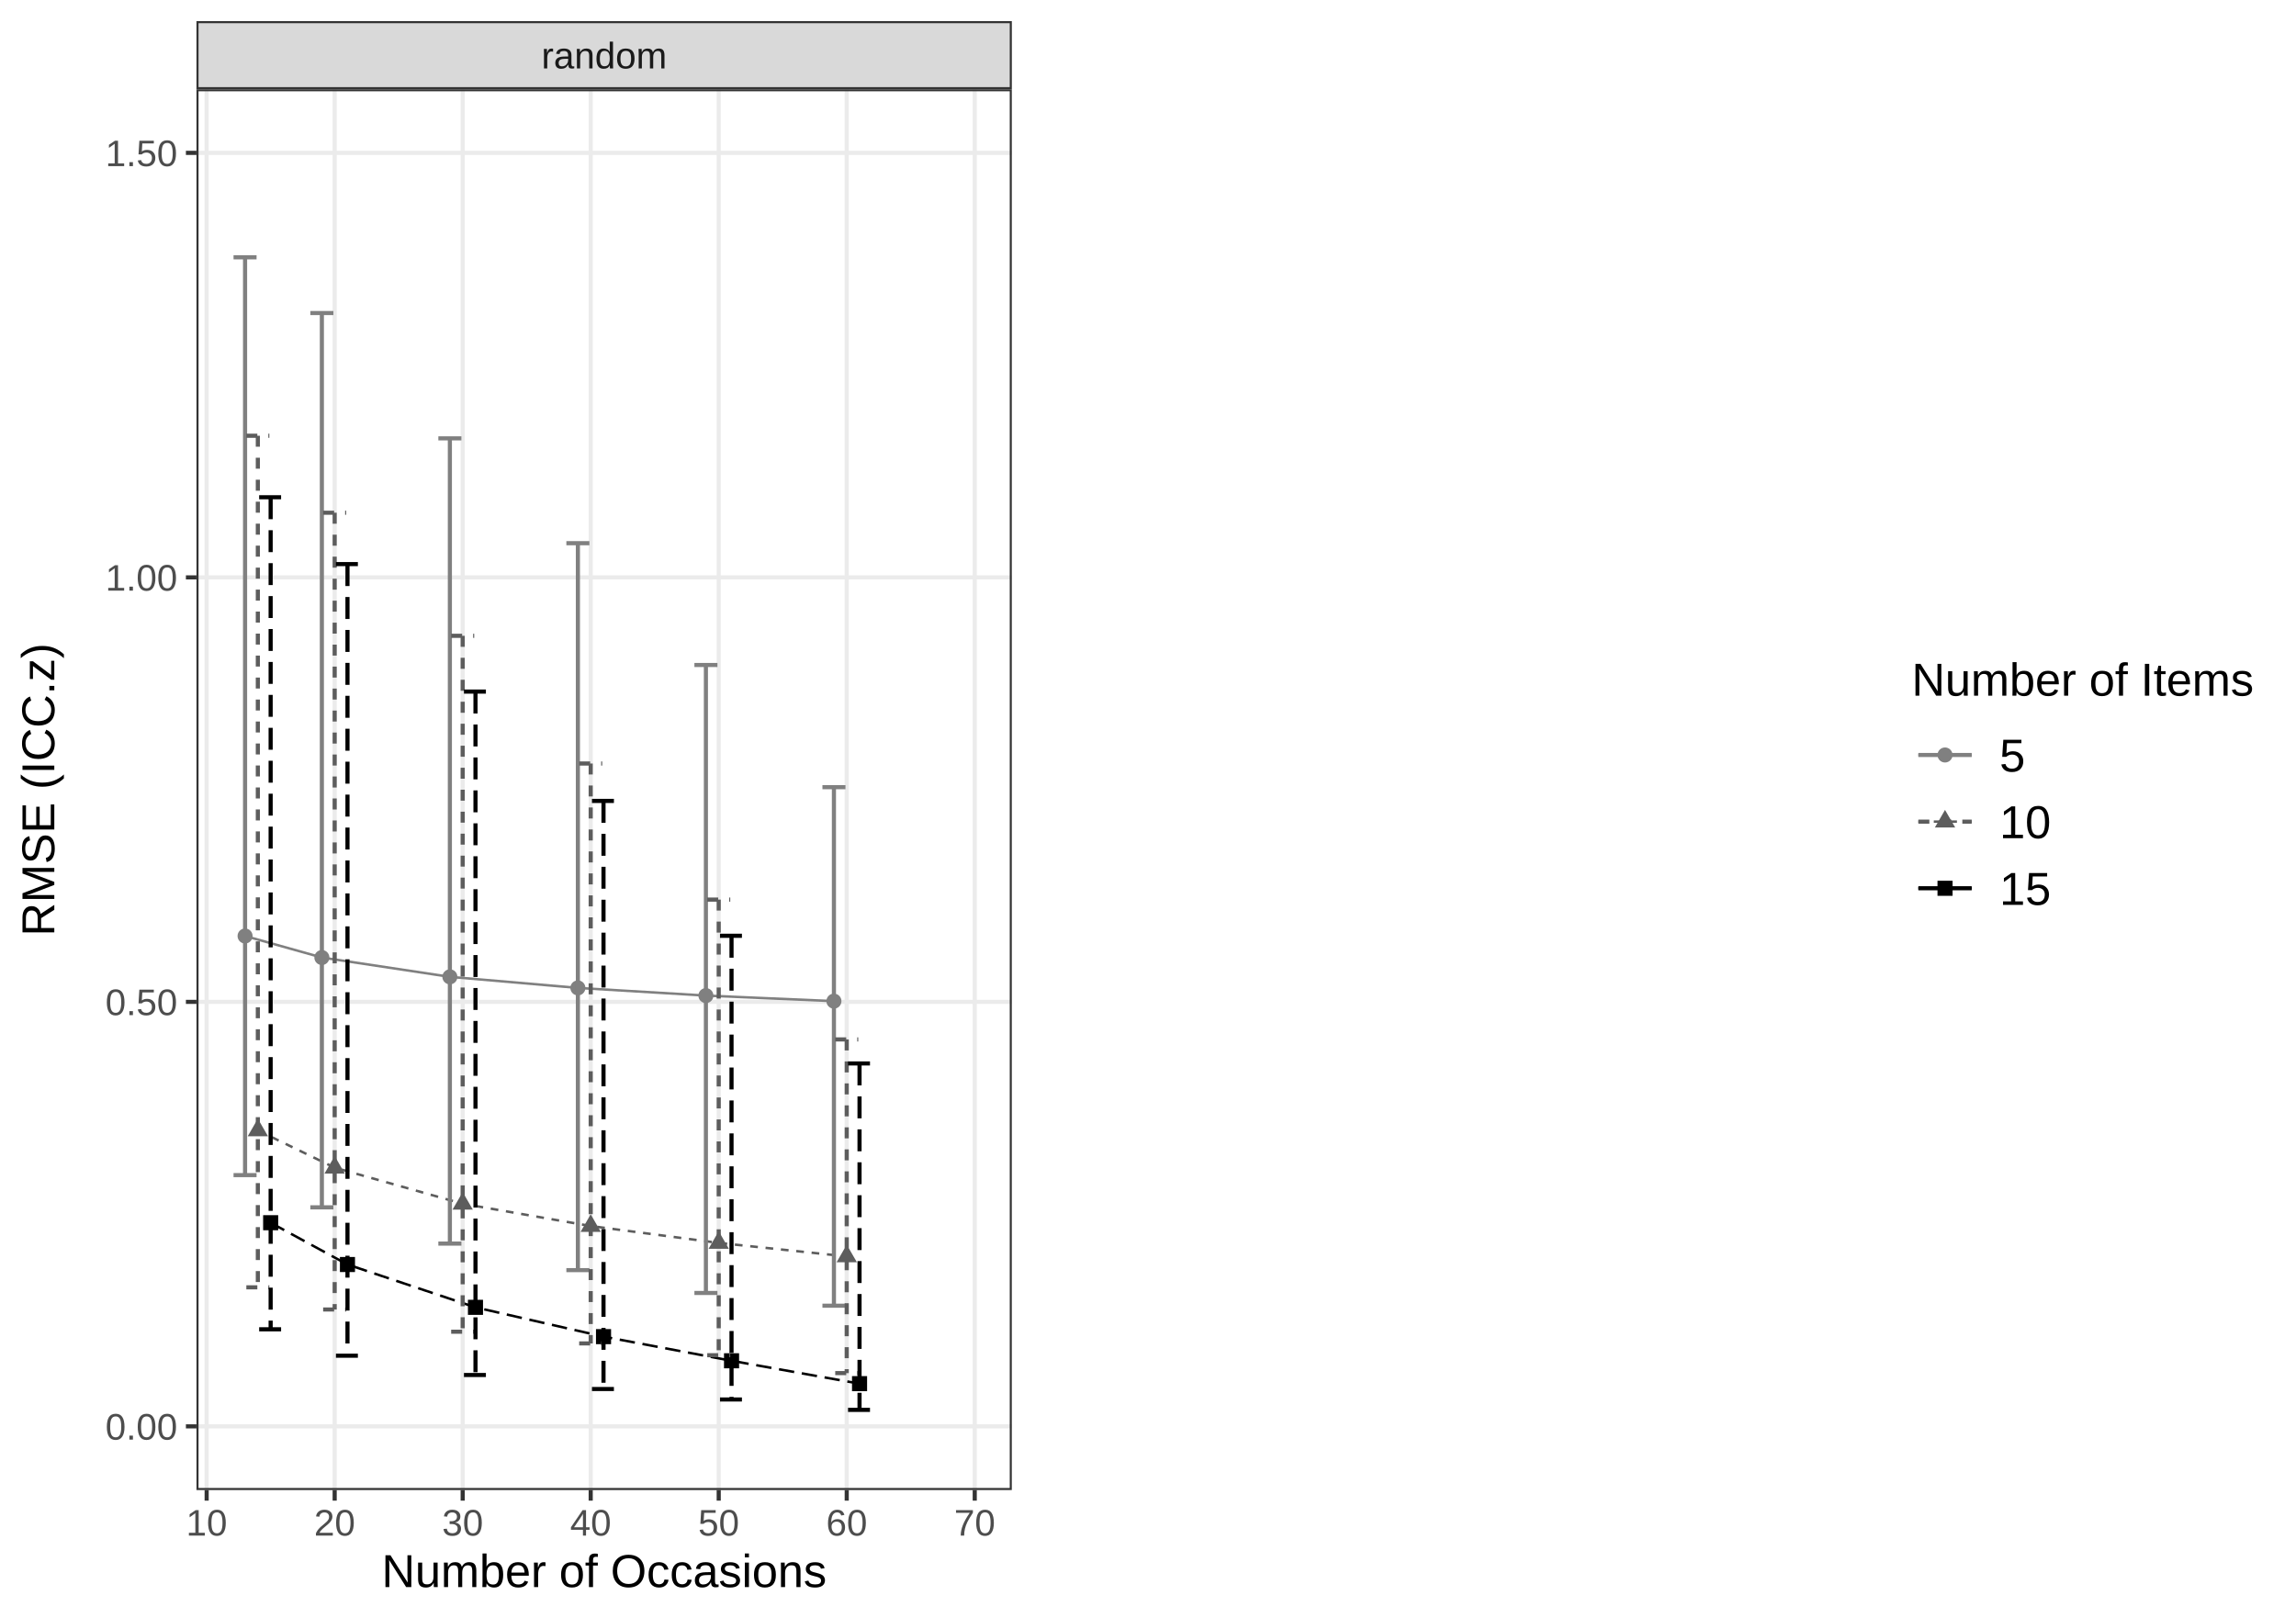
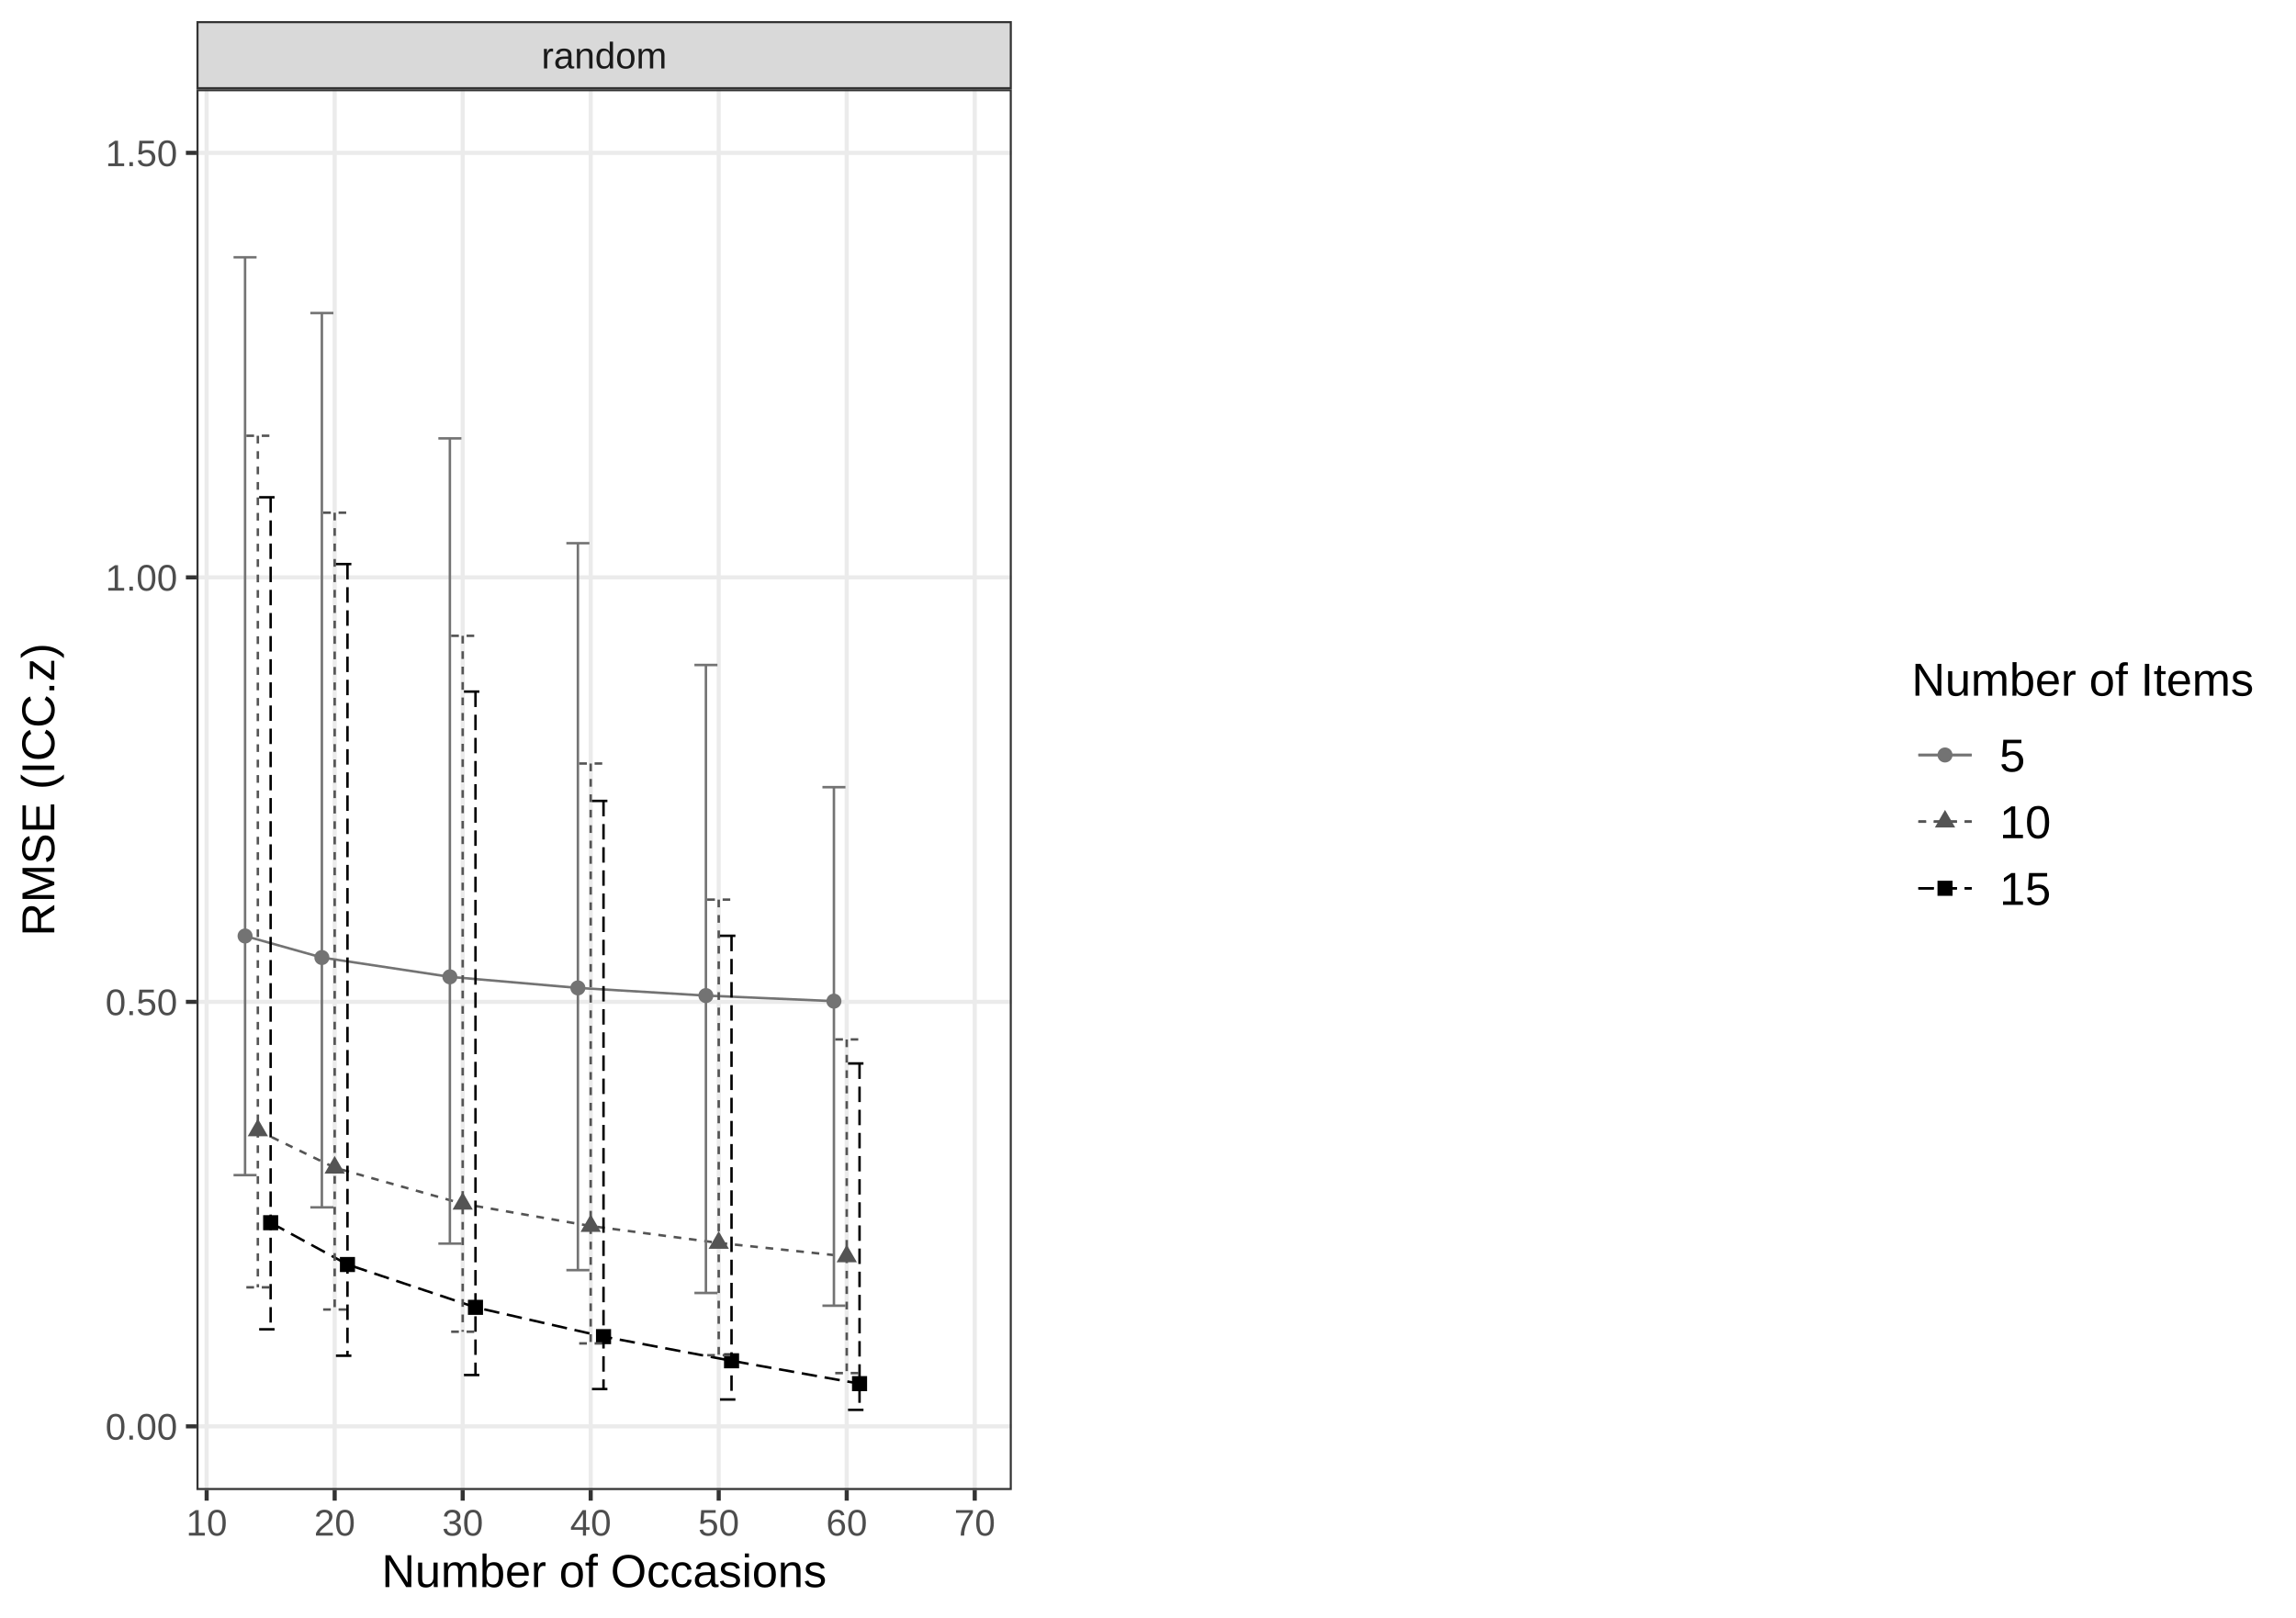
<svg xmlns="http://www.w3.org/2000/svg" width="595.28pt" height="419.53pt" viewBox="0 0 595.28 419.53">
  <g class="svglite">
    <defs>
      <style type="text/css">
    .svglite line, .svglite polyline, .svglite polygon, .svglite path, .svglite rect, .svglite circle {
      fill: none;
      stroke: #000000;
      stroke-linecap: round;
      stroke-linejoin: round;
      stroke-miterlimit: 10.00;
    }
    .svglite text {
      white-space: pre;
    }
    .svglite g.glyphgroup path {
      fill: inherit;
      stroke: none;
    }
  </style>
    </defs>
    <rect width="100%" height="100%" style="stroke: none; fill: #FFFFFF;" />
    <defs>
      <clipPath id="cpMC4wMHw1OTUuMjh8MC4wMHw0MTkuNTM=">
        <rect x="0.00" y="0.00" width="595.28" height="419.53" />
      </clipPath>
    </defs>
    <g clip-path="url(#cpMC4wMHw1OTUuMjh8MC4wMHw0MTkuNTM=)">
      <rect x="0" y="0.00" width="595.28" height="419.53" style="stroke-width: 1.07; stroke: #FFFFFF; fill: #FFFFFF;" />
    </g>
    <defs>
      <clipPath id="cpNTAuOTR8MjYyLjMzfDIzLjEzfDM4Ni4zOA==">
        <rect x="50.94" y="23.13" width="211.39" height="363.24" />
      </clipPath>
    </defs>
    <g clip-path="url(#cpNTAuOTR8MjYyLjMzfDIzLjEzfDM4Ni4zOA==)">
      <rect x="50.94" y="23.13" width="211.39" height="363.24" style="stroke-width: 1.07; stroke: none; fill: #FFFFFF;" />
      <polyline points="50.94,369.86 262.33,369.86 " style="stroke-width: 1.07; stroke: #EBEBEB; stroke-linecap: butt;" />
      <polyline points="50.94,259.79 262.33,259.79 " style="stroke-width: 1.07; stroke: #EBEBEB; stroke-linecap: butt;" />
      <polyline points="50.94,149.72 262.33,149.72 " style="stroke-width: 1.07; stroke: #EBEBEB; stroke-linecap: butt;" />
      <polyline points="50.94,39.64 262.33,39.64 " style="stroke-width: 1.07; stroke: #EBEBEB; stroke-linecap: butt;" />
      <polyline points="53.58,386.38 53.58,23.13 " style="stroke-width: 1.07; stroke: #EBEBEB; stroke-linecap: butt;" />
      <polyline points="86.77,386.38 86.77,23.13 " style="stroke-width: 1.07; stroke: #EBEBEB; stroke-linecap: butt;" />
      <polyline points="119.96,386.38 119.96,23.13 " style="stroke-width: 1.07; stroke: #EBEBEB; stroke-linecap: butt;" />
      <polyline points="153.15,386.38 153.15,23.13 " style="stroke-width: 1.07; stroke: #EBEBEB; stroke-linecap: butt;" />
      <polyline points="186.34,386.38 186.34,23.13 " style="stroke-width: 1.07; stroke: #EBEBEB; stroke-linecap: butt;" />
      <polyline points="219.53,386.38 219.53,23.13 " style="stroke-width: 1.07; stroke: #EBEBEB; stroke-linecap: butt;" />
      <polyline points="252.72,386.38 252.72,23.13 " style="stroke-width: 1.07; stroke: #EBEBEB; stroke-linecap: butt;" />
-       <circle cx="63.54" cy="242.71" r="1.95" style="stroke-width: 0.71; stroke: none; fill: #808080;" />
-       <circle cx="83.45" cy="248.29" r="1.95" style="stroke-width: 0.71; stroke: none; fill: #808080;" />
-       <circle cx="116.64" cy="253.30" r="1.95" style="stroke-width: 0.71; stroke: none; fill: #808080;" />
-       <circle cx="149.83" cy="256.17" r="1.95" style="stroke-width: 0.71; stroke: none; fill: #808080;" />
-       <circle cx="183.02" cy="258.16" r="1.95" style="stroke-width: 0.71; stroke: none; fill: #808080;" />
-       <circle cx="216.21" cy="259.60" r="1.95" style="stroke-width: 0.71; stroke: none; fill: #808080;" />
-       <polygon points="66.85,290.08 69.49,294.64 64.22,294.64 " style="stroke-width: 0.71; stroke: none; fill: #5D5D5D;" />
-       <polygon points="86.77,299.74 89.40,304.30 84.14,304.30 " style="stroke-width: 0.71; stroke: none; fill: #5D5D5D;" />
-       <polygon points="119.96,309.10 122.59,313.66 117.33,313.66 " style="stroke-width: 0.71; stroke: none; fill: #5D5D5D;" />
-       <polygon points="153.15,314.87 155.78,319.43 150.52,319.43 " style="stroke-width: 0.71; stroke: none; fill: #5D5D5D;" />
-       <polygon points="186.34,319.25 188.97,323.81 183.71,323.81 " style="stroke-width: 0.71; stroke: none; fill: #5D5D5D;" />
-       <polygon points="219.53,322.75 222.17,327.31 216.90,327.31 " style="stroke-width: 0.71; stroke: none; fill: #5D5D5D;" />
+       <circle cx="63.54" cy="242.71" r="1.95" style="stroke-width: 0.71; stroke: none; fill: #737373;" />
+       <circle cx="83.45" cy="248.29" r="1.95" style="stroke-width: 0.71; stroke: none; fill: #737373;" />
+       <circle cx="116.64" cy="253.30" r="1.95" style="stroke-width: 0.71; stroke: none; fill: #737373;" />
+       <circle cx="149.83" cy="256.17" r="1.95" style="stroke-width: 0.71; stroke: none; fill: #737373;" />
+       <circle cx="183.02" cy="258.16" r="1.95" style="stroke-width: 0.71; stroke: none; fill: #737373;" />
+       <circle cx="216.21" cy="259.60" r="1.95" style="stroke-width: 0.71; stroke: none; fill: #737373;" />
+       <polygon points="66.85,290.08 69.49,294.64 64.22,294.64 " style="stroke-width: 0.71; stroke: none; fill: #545454;" />
+       <polygon points="86.77,299.74 89.40,304.30 84.14,304.30 " style="stroke-width: 0.71; stroke: none; fill: #545454;" />
+       <polygon points="119.96,309.10 122.59,313.66 117.33,313.66 " style="stroke-width: 0.71; stroke: none; fill: #545454;" />
+       <polygon points="153.15,314.87 155.78,319.43 150.52,319.43 " style="stroke-width: 0.71; stroke: none; fill: #545454;" />
+       <polygon points="186.34,319.25 188.97,323.81 183.71,323.81 " style="stroke-width: 0.71; stroke: none; fill: #545454;" />
+       <polygon points="219.53,322.75 222.17,327.31 216.90,327.31 " style="stroke-width: 0.71; stroke: none; fill: #545454;" />
      <polygon points="68.22,319.01 72.13,319.01 72.13,315.10 68.22,315.10 " style="stroke-width: 0.71; stroke: none; fill: #000000;" />
      <polygon points="88.13,329.85 92.04,329.85 92.04,325.94 88.13,325.94 " style="stroke-width: 0.71; stroke: none; fill: #000000;" />
      <polygon points="121.32,340.95 125.23,340.95 125.23,337.04 121.32,337.04 " style="stroke-width: 0.71; stroke: none; fill: #000000;" />
      <polygon points="154.52,348.55 158.43,348.55 158.43,344.64 154.52,344.64 " style="stroke-width: 0.71; stroke: none; fill: #000000;" />
      <polygon points="187.71,354.81 191.62,354.81 191.62,350.90 187.71,350.90 " style="stroke-width: 0.71; stroke: none; fill: #000000;" />
      <polygon points="220.90,360.74 224.81,360.74 224.81,356.83 220.90,356.83 " style="stroke-width: 0.71; stroke: none; fill: #000000;" />
-       <polyline points="63.54,242.71 83.45,248.29 116.64,253.30 149.83,256.17 183.02,258.16 216.21,259.60 " style="stroke-width: 0.64; stroke: #808080; stroke-linecap: butt;" />
-       <polyline points="66.85,293.12 86.77,302.78 119.96,312.14 153.15,317.91 186.34,322.29 219.53,325.79 " style="stroke-width: 0.64; stroke: #5D5D5D; stroke-dasharray: 2.00,2.00; stroke-linecap: butt;" />
+       <polyline points="63.54,242.71 83.45,248.29 116.64,253.30 149.83,256.17 183.02,258.16 216.21,259.60 " style="stroke-width: 0.64; stroke: #737373; stroke-linecap: butt;" />
+       <polyline points="66.85,293.12 86.77,302.78 119.96,312.14 153.15,317.91 186.34,322.29 219.53,325.79 " style="stroke-width: 0.64; stroke: #545454; stroke-dasharray: 2.00,2.00; stroke-linecap: butt;" />
      <polyline points="70.17,317.06 90.09,327.89 123.28,339.00 156.47,346.59 189.66,352.85 222.85,358.79 " style="stroke-width: 0.64; stroke-dasharray: 4.00,2.00; stroke-linecap: butt;" />
-       <polyline points="60.55,66.72 66.52,66.72 " style="stroke-width: 1.07; stroke: #808080; stroke-linecap: butt;" />
-       <polyline points="63.54,66.72 63.54,304.71 " style="stroke-width: 1.07; stroke: #808080; stroke-linecap: butt;" />
-       <polyline points="60.55,304.71 66.52,304.71 " style="stroke-width: 1.07; stroke: #808080; stroke-linecap: butt;" />
-       <polyline points="80.46,81.17 86.44,81.17 " style="stroke-width: 1.07; stroke: #808080; stroke-linecap: butt;" />
-       <polyline points="83.45,81.17 83.45,313.07 " style="stroke-width: 1.07; stroke: #808080; stroke-linecap: butt;" />
-       <polyline points="80.46,313.07 86.44,313.07 " style="stroke-width: 1.07; stroke: #808080; stroke-linecap: butt;" />
-       <polyline points="113.65,113.67 119.63,113.67 " style="stroke-width: 1.07; stroke: #808080; stroke-linecap: butt;" />
-       <polyline points="116.64,113.67 116.64,322.47 " style="stroke-width: 1.07; stroke: #808080; stroke-linecap: butt;" />
-       <polyline points="113.65,322.47 119.63,322.47 " style="stroke-width: 1.07; stroke: #808080; stroke-linecap: butt;" />
-       <polyline points="146.84,140.85 152.82,140.85 " style="stroke-width: 1.07; stroke: #808080; stroke-linecap: butt;" />
-       <polyline points="149.83,140.85 149.83,329.35 " style="stroke-width: 1.07; stroke: #808080; stroke-linecap: butt;" />
-       <polyline points="146.84,329.35 152.82,329.35 " style="stroke-width: 1.07; stroke: #808080; stroke-linecap: butt;" />
-       <polyline points="180.04,172.43 186.01,172.43 " style="stroke-width: 1.07; stroke: #808080; stroke-linecap: butt;" />
-       <polyline points="183.02,172.43 183.02,335.27 " style="stroke-width: 1.07; stroke: #808080; stroke-linecap: butt;" />
-       <polyline points="180.04,335.27 186.01,335.27 " style="stroke-width: 1.07; stroke: #808080; stroke-linecap: butt;" />
-       <polyline points="213.23,204.12 219.20,204.12 " style="stroke-width: 1.07; stroke: #808080; stroke-linecap: butt;" />
-       <polyline points="216.21,204.12 216.21,338.57 " style="stroke-width: 1.07; stroke: #808080; stroke-linecap: butt;" />
-       <polyline points="213.23,338.57 219.20,338.57 " style="stroke-width: 1.07; stroke: #808080; stroke-linecap: butt;" />
-       <polyline points="63.87,112.99 69.84,112.99 " style="stroke-width: 1.07; stroke: #5D5D5D; stroke-dasharray: 2.85,2.85; stroke-linecap: butt;" />
-       <polyline points="66.85,112.99 66.85,333.81 " style="stroke-width: 1.07; stroke: #5D5D5D; stroke-dasharray: 2.85,2.85; stroke-linecap: butt;" />
-       <polyline points="63.87,333.81 69.84,333.81 " style="stroke-width: 1.07; stroke: #5D5D5D; stroke-dasharray: 2.85,2.85; stroke-linecap: butt;" />
-       <polyline points="83.78,132.95 89.76,132.95 " style="stroke-width: 1.07; stroke: #5D5D5D; stroke-dasharray: 2.85,2.85; stroke-linecap: butt;" />
-       <polyline points="86.77,132.95 86.77,339.56 " style="stroke-width: 1.07; stroke: #5D5D5D; stroke-dasharray: 2.85,2.85; stroke-linecap: butt;" />
-       <polyline points="83.78,339.56 89.76,339.56 " style="stroke-width: 1.07; stroke: #5D5D5D; stroke-dasharray: 2.85,2.85; stroke-linecap: butt;" />
-       <polyline points="116.97,164.87 122.95,164.87 " style="stroke-width: 1.07; stroke: #5D5D5D; stroke-dasharray: 2.85,2.85; stroke-linecap: butt;" />
-       <polyline points="119.96,164.87 119.96,345.32 " style="stroke-width: 1.07; stroke: #5D5D5D; stroke-dasharray: 2.85,2.85; stroke-linecap: butt;" />
-       <polyline points="116.97,345.32 122.95,345.32 " style="stroke-width: 1.07; stroke: #5D5D5D; stroke-dasharray: 2.85,2.85; stroke-linecap: butt;" />
-       <polyline points="150.16,197.98 156.14,197.98 " style="stroke-width: 1.07; stroke: #5D5D5D; stroke-dasharray: 2.85,2.85; stroke-linecap: butt;" />
-       <polyline points="153.15,197.98 153.15,348.35 " style="stroke-width: 1.07; stroke: #5D5D5D; stroke-dasharray: 2.85,2.85; stroke-linecap: butt;" />
-       <polyline points="150.16,348.35 156.14,348.35 " style="stroke-width: 1.07; stroke: #5D5D5D; stroke-dasharray: 2.85,2.85; stroke-linecap: butt;" />
-       <polyline points="183.36,233.27 189.33,233.27 " style="stroke-width: 1.07; stroke: #5D5D5D; stroke-dasharray: 2.85,2.85; stroke-linecap: butt;" />
-       <polyline points="186.34,233.27 186.34,351.41 " style="stroke-width: 1.07; stroke: #5D5D5D; stroke-dasharray: 2.85,2.85; stroke-linecap: butt;" />
-       <polyline points="183.36,351.41 189.33,351.41 " style="stroke-width: 1.07; stroke: #5D5D5D; stroke-dasharray: 2.85,2.85; stroke-linecap: butt;" />
-       <polyline points="216.55,269.53 222.52,269.53 " style="stroke-width: 1.07; stroke: #5D5D5D; stroke-dasharray: 2.85,2.85; stroke-linecap: butt;" />
-       <polyline points="219.53,269.53 219.53,356.05 " style="stroke-width: 1.07; stroke: #5D5D5D; stroke-dasharray: 2.85,2.85; stroke-linecap: butt;" />
-       <polyline points="216.55,356.05 222.52,356.05 " style="stroke-width: 1.07; stroke: #5D5D5D; stroke-dasharray: 2.85,2.85; stroke-linecap: butt;" />
-       <polyline points="67.19,128.94 73.16,128.94 " style="stroke-width: 1.07; stroke-dasharray: 5.69,2.85; stroke-linecap: butt;" />
-       <polyline points="70.17,128.94 70.17,344.69 " style="stroke-width: 1.07; stroke-dasharray: 5.69,2.85; stroke-linecap: butt;" />
-       <polyline points="67.19,344.69 73.16,344.69 " style="stroke-width: 1.07; stroke-dasharray: 5.69,2.85; stroke-linecap: butt;" />
-       <polyline points="87.10,146.27 93.08,146.27 " style="stroke-width: 1.07; stroke-dasharray: 5.69,2.85; stroke-linecap: butt;" />
-       <polyline points="90.09,146.27 90.09,351.54 " style="stroke-width: 1.07; stroke-dasharray: 5.69,2.85; stroke-linecap: butt;" />
-       <polyline points="87.10,351.54 93.08,351.54 " style="stroke-width: 1.07; stroke-dasharray: 5.69,2.85; stroke-linecap: butt;" />
-       <polyline points="120.29,179.33 126.27,179.33 " style="stroke-width: 1.07; stroke-dasharray: 5.69,2.85; stroke-linecap: butt;" />
-       <polyline points="123.28,179.33 123.28,356.54 " style="stroke-width: 1.07; stroke-dasharray: 5.69,2.85; stroke-linecap: butt;" />
-       <polyline points="120.29,356.54 126.27,356.54 " style="stroke-width: 1.07; stroke-dasharray: 5.69,2.85; stroke-linecap: butt;" />
-       <polyline points="153.48,207.68 159.46,207.68 " style="stroke-width: 1.07; stroke-dasharray: 5.69,2.85; stroke-linecap: butt;" />
-       <polyline points="156.47,207.68 156.47,360.18 " style="stroke-width: 1.07; stroke-dasharray: 5.69,2.85; stroke-linecap: butt;" />
-       <polyline points="153.48,360.18 159.46,360.18 " style="stroke-width: 1.07; stroke-dasharray: 5.69,2.85; stroke-linecap: butt;" />
-       <polyline points="186.67,242.65 192.65,242.65 " style="stroke-width: 1.07; stroke-dasharray: 5.69,2.85; stroke-linecap: butt;" />
-       <polyline points="189.66,242.65 189.66,362.89 " style="stroke-width: 1.07; stroke-dasharray: 5.69,2.85; stroke-linecap: butt;" />
-       <polyline points="186.67,362.89 192.65,362.89 " style="stroke-width: 1.07; stroke-dasharray: 5.69,2.85; stroke-linecap: butt;" />
-       <polyline points="219.87,275.76 225.84,275.76 " style="stroke-width: 1.07; stroke-dasharray: 5.69,2.85; stroke-linecap: butt;" />
-       <polyline points="222.85,275.76 222.85,365.58 " style="stroke-width: 1.07; stroke-dasharray: 5.69,2.85; stroke-linecap: butt;" />
-       <polyline points="219.87,365.58 225.84,365.58 " style="stroke-width: 1.07; stroke-dasharray: 5.69,2.85; stroke-linecap: butt;" />
+       <polyline points="60.55,66.72 66.52,66.72 " style="stroke-width: 0.64; stroke: #737373; stroke-linecap: butt;" />
+       <polyline points="63.54,66.72 63.54,304.71 " style="stroke-width: 0.64; stroke: #737373; stroke-linecap: butt;" />
+       <polyline points="60.55,304.71 66.52,304.71 " style="stroke-width: 0.64; stroke: #737373; stroke-linecap: butt;" />
+       <polyline points="80.46,81.17 86.44,81.17 " style="stroke-width: 0.64; stroke: #737373; stroke-linecap: butt;" />
+       <polyline points="83.45,81.17 83.45,313.07 " style="stroke-width: 0.64; stroke: #737373; stroke-linecap: butt;" />
+       <polyline points="80.46,313.07 86.44,313.07 " style="stroke-width: 0.64; stroke: #737373; stroke-linecap: butt;" />
+       <polyline points="113.65,113.67 119.63,113.67 " style="stroke-width: 0.64; stroke: #737373; stroke-linecap: butt;" />
+       <polyline points="116.64,113.67 116.64,322.47 " style="stroke-width: 0.64; stroke: #737373; stroke-linecap: butt;" />
+       <polyline points="113.65,322.47 119.63,322.47 " style="stroke-width: 0.64; stroke: #737373; stroke-linecap: butt;" />
+       <polyline points="146.84,140.85 152.82,140.85 " style="stroke-width: 0.64; stroke: #737373; stroke-linecap: butt;" />
+       <polyline points="149.83,140.85 149.83,329.35 " style="stroke-width: 0.64; stroke: #737373; stroke-linecap: butt;" />
+       <polyline points="146.84,329.35 152.82,329.35 " style="stroke-width: 0.64; stroke: #737373; stroke-linecap: butt;" />
+       <polyline points="180.04,172.43 186.01,172.43 " style="stroke-width: 0.64; stroke: #737373; stroke-linecap: butt;" />
+       <polyline points="183.02,172.43 183.02,335.27 " style="stroke-width: 0.64; stroke: #737373; stroke-linecap: butt;" />
+       <polyline points="180.04,335.27 186.01,335.27 " style="stroke-width: 0.64; stroke: #737373; stroke-linecap: butt;" />
+       <polyline points="213.23,204.12 219.20,204.12 " style="stroke-width: 0.64; stroke: #737373; stroke-linecap: butt;" />
+       <polyline points="216.21,204.12 216.21,338.57 " style="stroke-width: 0.64; stroke: #737373; stroke-linecap: butt;" />
+       <polyline points="213.23,338.57 219.20,338.57 " style="stroke-width: 0.64; stroke: #737373; stroke-linecap: butt;" />
+       <polyline points="63.87,112.99 69.84,112.99 " style="stroke-width: 0.64; stroke: #545454; stroke-dasharray: 2.00,2.00; stroke-linecap: butt;" />
+       <polyline points="66.85,112.99 66.85,333.81 " style="stroke-width: 0.64; stroke: #545454; stroke-dasharray: 2.00,2.00; stroke-linecap: butt;" />
+       <polyline points="63.87,333.81 69.84,333.81 " style="stroke-width: 0.64; stroke: #545454; stroke-dasharray: 2.00,2.00; stroke-linecap: butt;" />
+       <polyline points="83.78,132.95 89.76,132.95 " style="stroke-width: 0.64; stroke: #545454; stroke-dasharray: 2.00,2.00; stroke-linecap: butt;" />
+       <polyline points="86.77,132.95 86.77,339.56 " style="stroke-width: 0.64; stroke: #545454; stroke-dasharray: 2.00,2.00; stroke-linecap: butt;" />
+       <polyline points="83.78,339.56 89.76,339.56 " style="stroke-width: 0.64; stroke: #545454; stroke-dasharray: 2.00,2.00; stroke-linecap: butt;" />
+       <polyline points="116.97,164.87 122.95,164.87 " style="stroke-width: 0.64; stroke: #545454; stroke-dasharray: 2.00,2.00; stroke-linecap: butt;" />
+       <polyline points="119.96,164.87 119.96,345.32 " style="stroke-width: 0.64; stroke: #545454; stroke-dasharray: 2.00,2.00; stroke-linecap: butt;" />
+       <polyline points="116.97,345.32 122.95,345.32 " style="stroke-width: 0.64; stroke: #545454; stroke-dasharray: 2.00,2.00; stroke-linecap: butt;" />
+       <polyline points="150.16,197.98 156.14,197.98 " style="stroke-width: 0.64; stroke: #545454; stroke-dasharray: 2.00,2.00; stroke-linecap: butt;" />
+       <polyline points="153.15,197.98 153.15,348.35 " style="stroke-width: 0.64; stroke: #545454; stroke-dasharray: 2.00,2.00; stroke-linecap: butt;" />
+       <polyline points="150.16,348.35 156.14,348.35 " style="stroke-width: 0.64; stroke: #545454; stroke-dasharray: 2.00,2.00; stroke-linecap: butt;" />
+       <polyline points="183.36,233.27 189.33,233.27 " style="stroke-width: 0.64; stroke: #545454; stroke-dasharray: 2.00,2.00; stroke-linecap: butt;" />
+       <polyline points="186.34,233.27 186.34,351.41 " style="stroke-width: 0.64; stroke: #545454; stroke-dasharray: 2.00,2.00; stroke-linecap: butt;" />
+       <polyline points="183.36,351.41 189.33,351.41 " style="stroke-width: 0.64; stroke: #545454; stroke-dasharray: 2.00,2.00; stroke-linecap: butt;" />
+       <polyline points="216.55,269.53 222.52,269.53 " style="stroke-width: 0.64; stroke: #545454; stroke-dasharray: 2.00,2.00; stroke-linecap: butt;" />
+       <polyline points="219.53,269.53 219.53,356.05 " style="stroke-width: 0.64; stroke: #545454; stroke-dasharray: 2.00,2.00; stroke-linecap: butt;" />
+       <polyline points="216.55,356.05 222.52,356.05 " style="stroke-width: 0.64; stroke: #545454; stroke-dasharray: 2.00,2.00; stroke-linecap: butt;" />
+       <polyline points="67.19,128.94 73.16,128.94 " style="stroke-width: 0.64; stroke-dasharray: 4.00,2.00; stroke-linecap: butt;" />
+       <polyline points="70.17,128.94 70.17,344.69 " style="stroke-width: 0.64; stroke-dasharray: 4.00,2.00; stroke-linecap: butt;" />
+       <polyline points="67.19,344.69 73.16,344.69 " style="stroke-width: 0.64; stroke-dasharray: 4.00,2.00; stroke-linecap: butt;" />
+       <polyline points="87.10,146.27 93.08,146.27 " style="stroke-width: 0.64; stroke-dasharray: 4.00,2.00; stroke-linecap: butt;" />
+       <polyline points="90.09,146.27 90.09,351.54 " style="stroke-width: 0.64; stroke-dasharray: 4.00,2.00; stroke-linecap: butt;" />
+       <polyline points="87.10,351.54 93.08,351.54 " style="stroke-width: 0.64; stroke-dasharray: 4.00,2.00; stroke-linecap: butt;" />
+       <polyline points="120.29,179.33 126.27,179.33 " style="stroke-width: 0.64; stroke-dasharray: 4.00,2.00; stroke-linecap: butt;" />
+       <polyline points="123.28,179.33 123.28,356.54 " style="stroke-width: 0.64; stroke-dasharray: 4.00,2.00; stroke-linecap: butt;" />
+       <polyline points="120.29,356.54 126.27,356.54 " style="stroke-width: 0.64; stroke-dasharray: 4.00,2.00; stroke-linecap: butt;" />
+       <polyline points="153.48,207.68 159.46,207.68 " style="stroke-width: 0.64; stroke-dasharray: 4.00,2.00; stroke-linecap: butt;" />
+       <polyline points="156.47,207.68 156.47,360.18 " style="stroke-width: 0.64; stroke-dasharray: 4.00,2.00; stroke-linecap: butt;" />
+       <polyline points="153.48,360.18 159.46,360.18 " style="stroke-width: 0.64; stroke-dasharray: 4.00,2.00; stroke-linecap: butt;" />
+       <polyline points="186.67,242.65 192.65,242.65 " style="stroke-width: 0.64; stroke-dasharray: 4.00,2.00; stroke-linecap: butt;" />
+       <polyline points="189.66,242.65 189.66,362.89 " style="stroke-width: 0.64; stroke-dasharray: 4.00,2.00; stroke-linecap: butt;" />
+       <polyline points="186.67,362.89 192.65,362.89 " style="stroke-width: 0.64; stroke-dasharray: 4.00,2.00; stroke-linecap: butt;" />
+       <polyline points="219.87,275.76 225.84,275.76 " style="stroke-width: 0.64; stroke-dasharray: 4.00,2.00; stroke-linecap: butt;" />
+       <polyline points="222.85,275.76 222.85,365.58 " style="stroke-width: 0.64; stroke-dasharray: 4.00,2.00; stroke-linecap: butt;" />
+       <polyline points="219.87,365.58 225.84,365.58 " style="stroke-width: 0.64; stroke-dasharray: 4.00,2.00; stroke-linecap: butt;" />
      <rect x="50.94" y="23.13" width="211.39" height="363.24" style="stroke-width: 1.07; stroke: #333333;" />
    </g>
    <g clip-path="url(#cpMC4wMHw1OTUuMjh8MC4wMHw0MTkuNTM=)">
</g>
    <defs>
      <clipPath id="cpNTAuOTR8MjYyLjMzfDUuNDh8MjMuMTM=">
        <rect x="50.94" y="5.48" width="211.39" height="17.65" />
      </clipPath>
    </defs>
    <g clip-path="url(#cpNTAuOTR8MjYyLjMzfDUuNDh8MjMuMTM=)">
      <rect x="50.94" y="5.48" width="211.39" height="17.65" style="stroke-width: 1.07; stroke: #333333; fill: #D9D9D9;" />
      <text x="156.64" y="17.74" text-anchor="middle" style="font-size: 9.60px;fill: #1A1A1A; font-family: &quot;Arial&quot;;" textLength="32.48px" lengthAdjust="spacingAndGlyphs">random</text>
    </g>
    <g clip-path="url(#cpMC4wMHw1OTUuMjh8MC4wMHw0MTkuNTM=)">
      <polyline points="53.58,389.12 53.58,386.38 " style="stroke-width: 1.07; stroke: #333333; stroke-linecap: butt;" />
      <polyline points="86.77,389.12 86.77,386.38 " style="stroke-width: 1.07; stroke: #333333; stroke-linecap: butt;" />
      <polyline points="119.96,389.12 119.96,386.38 " style="stroke-width: 1.07; stroke: #333333; stroke-linecap: butt;" />
      <polyline points="153.15,389.12 153.15,386.38 " style="stroke-width: 1.07; stroke: #333333; stroke-linecap: butt;" />
      <polyline points="186.34,389.12 186.34,386.38 " style="stroke-width: 1.07; stroke: #333333; stroke-linecap: butt;" />
      <polyline points="219.53,389.12 219.53,386.38 " style="stroke-width: 1.07; stroke: #333333; stroke-linecap: butt;" />
      <polyline points="252.72,389.12 252.72,386.38 " style="stroke-width: 1.07; stroke: #333333; stroke-linecap: butt;" />
      <text x="53.58" y="398.18" text-anchor="middle" style="font-size: 9.60px;fill: #4D4D4D; font-family: &quot;Arial&quot;;" textLength="10.66px" lengthAdjust="spacingAndGlyphs">10</text>
      <text x="86.77" y="398.18" text-anchor="middle" style="font-size: 9.60px;fill: #4D4D4D; font-family: &quot;Arial&quot;;" textLength="10.66px" lengthAdjust="spacingAndGlyphs">20</text>
      <text x="119.96" y="398.18" text-anchor="middle" style="font-size: 9.60px;fill: #4D4D4D; font-family: &quot;Arial&quot;;" textLength="10.66px" lengthAdjust="spacingAndGlyphs">30</text>
      <text x="153.15" y="398.18" text-anchor="middle" style="font-size: 9.60px;fill: #4D4D4D; font-family: &quot;Arial&quot;;" textLength="10.66px" lengthAdjust="spacingAndGlyphs">40</text>
      <text x="186.34" y="398.18" text-anchor="middle" style="font-size: 9.60px;fill: #4D4D4D; font-family: &quot;Arial&quot;;" textLength="10.66px" lengthAdjust="spacingAndGlyphs">50</text>
      <text x="219.53" y="398.18" text-anchor="middle" style="font-size: 9.60px;fill: #4D4D4D; font-family: &quot;Arial&quot;;" textLength="10.66px" lengthAdjust="spacingAndGlyphs">60</text>
      <text x="252.72" y="398.18" text-anchor="middle" style="font-size: 9.60px;fill: #4D4D4D; font-family: &quot;Arial&quot;;" textLength="10.66px" lengthAdjust="spacingAndGlyphs">70</text>
      <text x="46.01" y="373.30" text-anchor="end" style="font-size: 9.60px;fill: #4D4D4D; font-family: &quot;Arial&quot;;" textLength="26.67px" lengthAdjust="spacingAndGlyphs">   0.00</text>
      <text x="46.01" y="263.22" text-anchor="end" style="font-size: 9.60px;fill: #4D4D4D; font-family: &quot;Arial&quot;;" textLength="26.67px" lengthAdjust="spacingAndGlyphs">   0.50</text>
      <text x="46.01" y="153.15" text-anchor="end" style="font-size: 9.60px;fill: #4D4D4D; font-family: &quot;Arial&quot;;" textLength="26.67px" lengthAdjust="spacingAndGlyphs">   1.00</text>
      <text x="46.01" y="43.08" text-anchor="end" style="font-size: 9.60px;fill: #4D4D4D; font-family: &quot;Arial&quot;;" textLength="26.67px" lengthAdjust="spacingAndGlyphs">   1.50</text>
      <polyline points="48.20,369.86 50.94,369.86 " style="stroke-width: 1.07; stroke: #333333; stroke-linecap: butt;" />
      <polyline points="48.20,259.79 50.94,259.79 " style="stroke-width: 1.07; stroke: #333333; stroke-linecap: butt;" />
      <polyline points="48.20,149.72 50.94,149.72 " style="stroke-width: 1.07; stroke: #333333; stroke-linecap: butt;" />
      <polyline points="48.20,39.64 50.94,39.64 " style="stroke-width: 1.07; stroke: #333333; stroke-linecap: butt;" />
      <text x="156.64" y="411.53" text-anchor="middle" style="font-size: 12.00px; font-family: &quot;Arial&quot;;" textLength="115.36px" lengthAdjust="spacingAndGlyphs">Number of Occasions</text>
      <text transform="translate(14.08,204.75) rotate(-90)" text-anchor="middle" style="font-size: 12.00px; font-family: &quot;Arial&quot;;" textLength="76.00px" lengthAdjust="spacingAndGlyphs">RMSE (ICC.z)</text>
      <rect x="490.17" y="165.06" width="99.63" height="79.40" style="stroke-width: 1.07; stroke: none; fill: #FFFFFF;" />
      <text x="495.64" y="180.39" style="font-size: 12.00px; font-family: &quot;Arial&quot;;" textLength="88.67px" lengthAdjust="spacingAndGlyphs">Number of Items</text>
      <rect x="495.64" y="187.13" width="17.28" height="17.28" style="stroke-width: 1.07; stroke: none; fill: #FFFFFF;" />
-       <circle cx="504.28" cy="195.77" r="1.95" style="stroke-width: 0.71; stroke: none; fill: #808080;" />
-       <line x1="497.37" y1="195.77" x2="511.20" y2="195.77" style="stroke-width: 0.64; stroke: #808080; stroke-linecap: butt;" />
-       <line x1="497.37" y1="195.77" x2="511.20" y2="195.77" style="stroke-width: 1.07; stroke: #808080; stroke-linecap: butt;" />
+       <circle cx="504.28" cy="195.77" r="1.95" style="stroke-width: 0.71; stroke: none; fill: #737373;" />
+       <line x1="497.37" y1="195.77" x2="511.20" y2="195.77" style="stroke-width: 0.64; stroke: #737373; stroke-linecap: butt;" />
+       <line x1="497.37" y1="195.77" x2="511.20" y2="195.77" style="stroke-width: 0.64; stroke: #737373; stroke-linecap: butt;" />
      <rect x="495.64" y="204.41" width="17.28" height="17.28" style="stroke-width: 1.07; stroke: none; fill: #FFFFFF;" />
-       <polygon points="504.28,210.01 506.92,214.57 501.65,214.57 " style="stroke-width: 0.71; stroke: none; fill: #5D5D5D;" />
-       <line x1="497.37" y1="213.05" x2="511.20" y2="213.05" style="stroke-width: 0.64; stroke: #5D5D5D; stroke-dasharray: 2.00,2.00; stroke-linecap: butt;" />
-       <line x1="497.37" y1="213.05" x2="511.20" y2="213.05" style="stroke-width: 1.07; stroke: #5D5D5D; stroke-dasharray: 2.85,2.85; stroke-linecap: butt;" />
+       <polygon points="504.28,210.01 506.92,214.57 501.65,214.57 " style="stroke-width: 0.71; stroke: none; fill: #545454;" />
+       <line x1="497.37" y1="213.05" x2="511.20" y2="213.05" style="stroke-width: 0.64; stroke: #545454; stroke-dasharray: 2.00,2.00; stroke-linecap: butt;" />
+       <line x1="497.37" y1="213.05" x2="511.20" y2="213.05" style="stroke-width: 0.64; stroke: #545454; stroke-dasharray: 2.00,2.00; stroke-linecap: butt;" />
      <rect x="495.64" y="221.69" width="17.28" height="17.28" style="stroke-width: 1.07; stroke: none; fill: #FFFFFF;" />
      <polygon points="502.33,232.29 506.24,232.29 506.24,228.38 502.33,228.38 " style="stroke-width: 0.71; stroke: none; fill: #000000;" />
      <line x1="497.37" y1="230.33" x2="511.20" y2="230.33" style="stroke-width: 0.64; stroke-dasharray: 4.00,2.00; stroke-linecap: butt;" />
-       <line x1="497.37" y1="230.33" x2="511.20" y2="230.33" style="stroke-width: 1.07; stroke-dasharray: 5.69,2.85; stroke-linecap: butt;" />
+       <line x1="497.37" y1="230.33" x2="511.20" y2="230.33" style="stroke-width: 0.64; stroke-dasharray: 4.00,2.00; stroke-linecap: butt;" />
      <text x="518.40" y="200.07" style="font-size: 12.00px; font-family: &quot;Arial&quot;;" textLength="6.67px" lengthAdjust="spacingAndGlyphs">5</text>
      <text x="518.40" y="217.35" style="font-size: 12.00px; font-family: &quot;Arial&quot;;" textLength="13.34px" lengthAdjust="spacingAndGlyphs">10</text>
      <text x="518.40" y="234.63" style="font-size: 12.00px; font-family: &quot;Arial&quot;;" textLength="13.34px" lengthAdjust="spacingAndGlyphs">15</text>
    </g>
  </g>
</svg>
